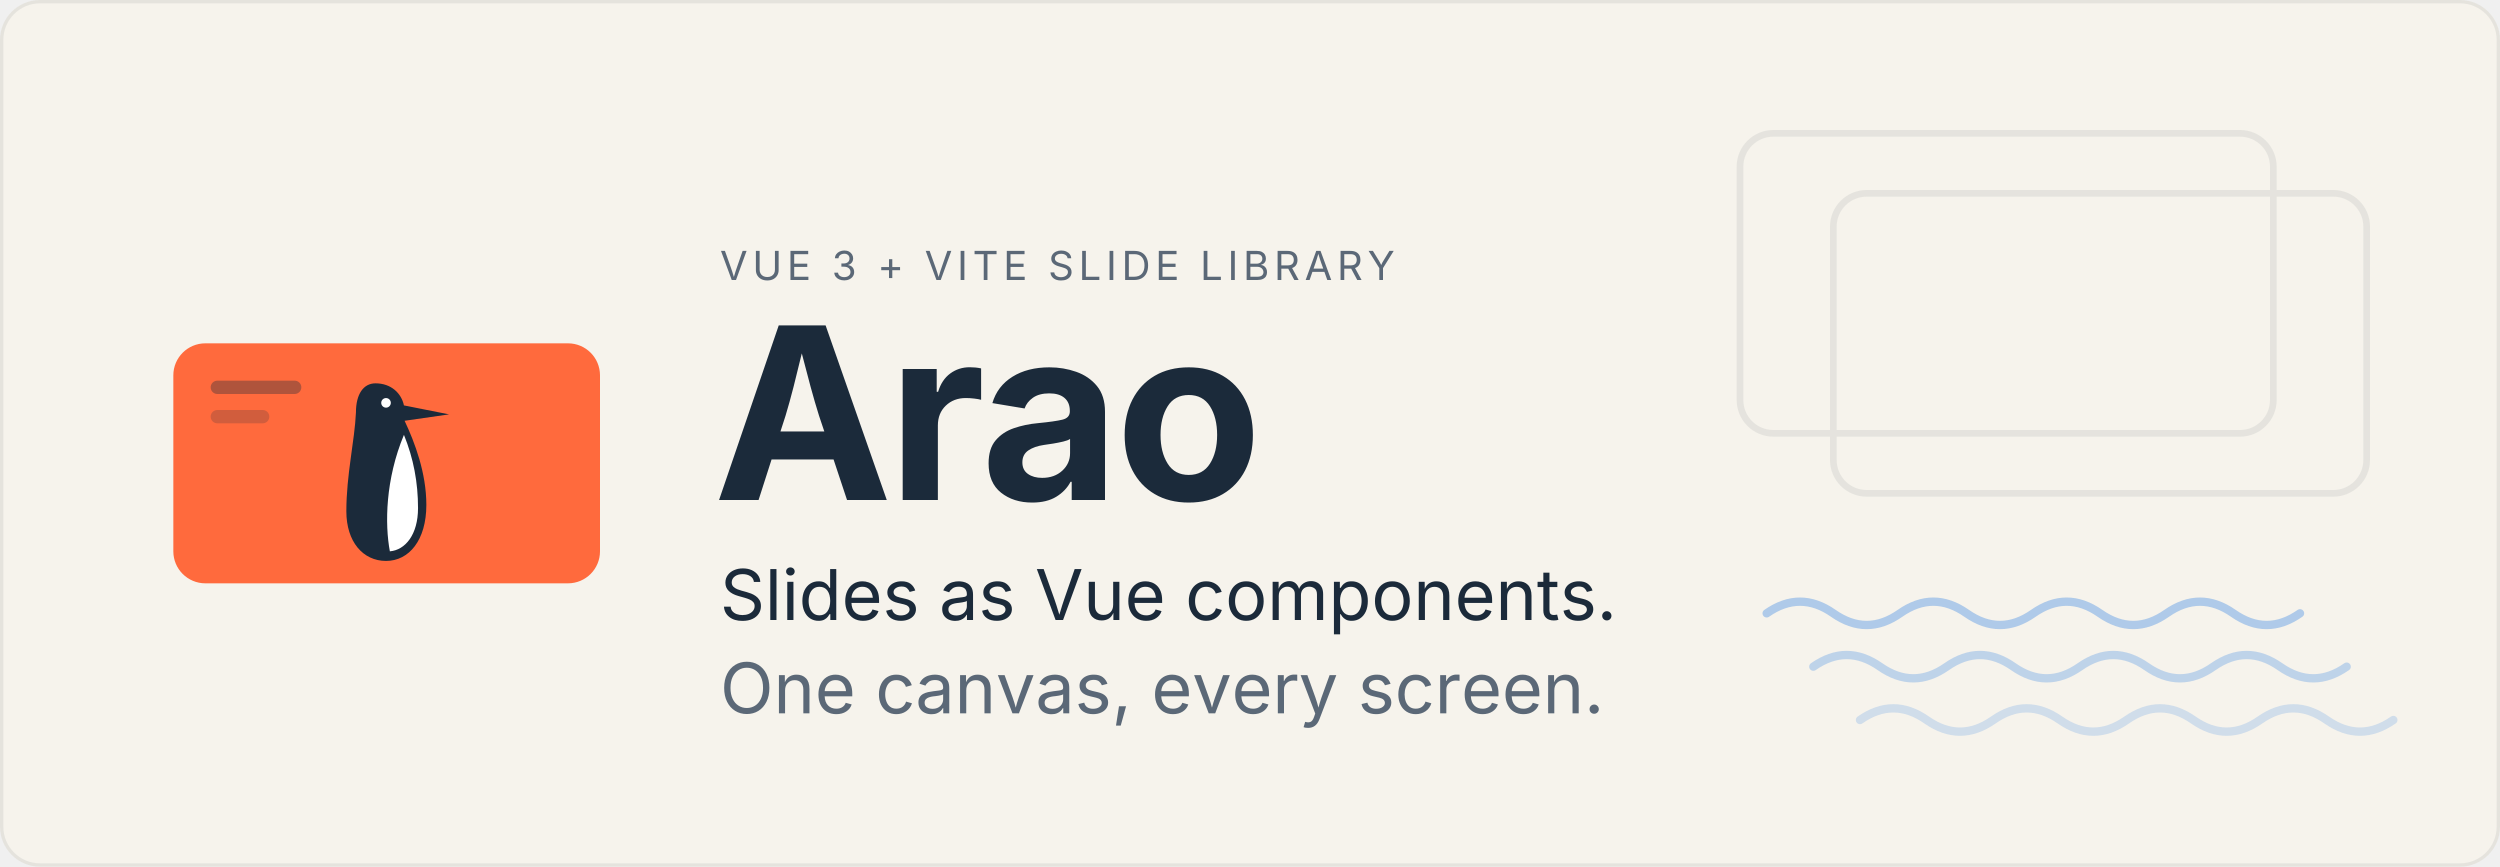
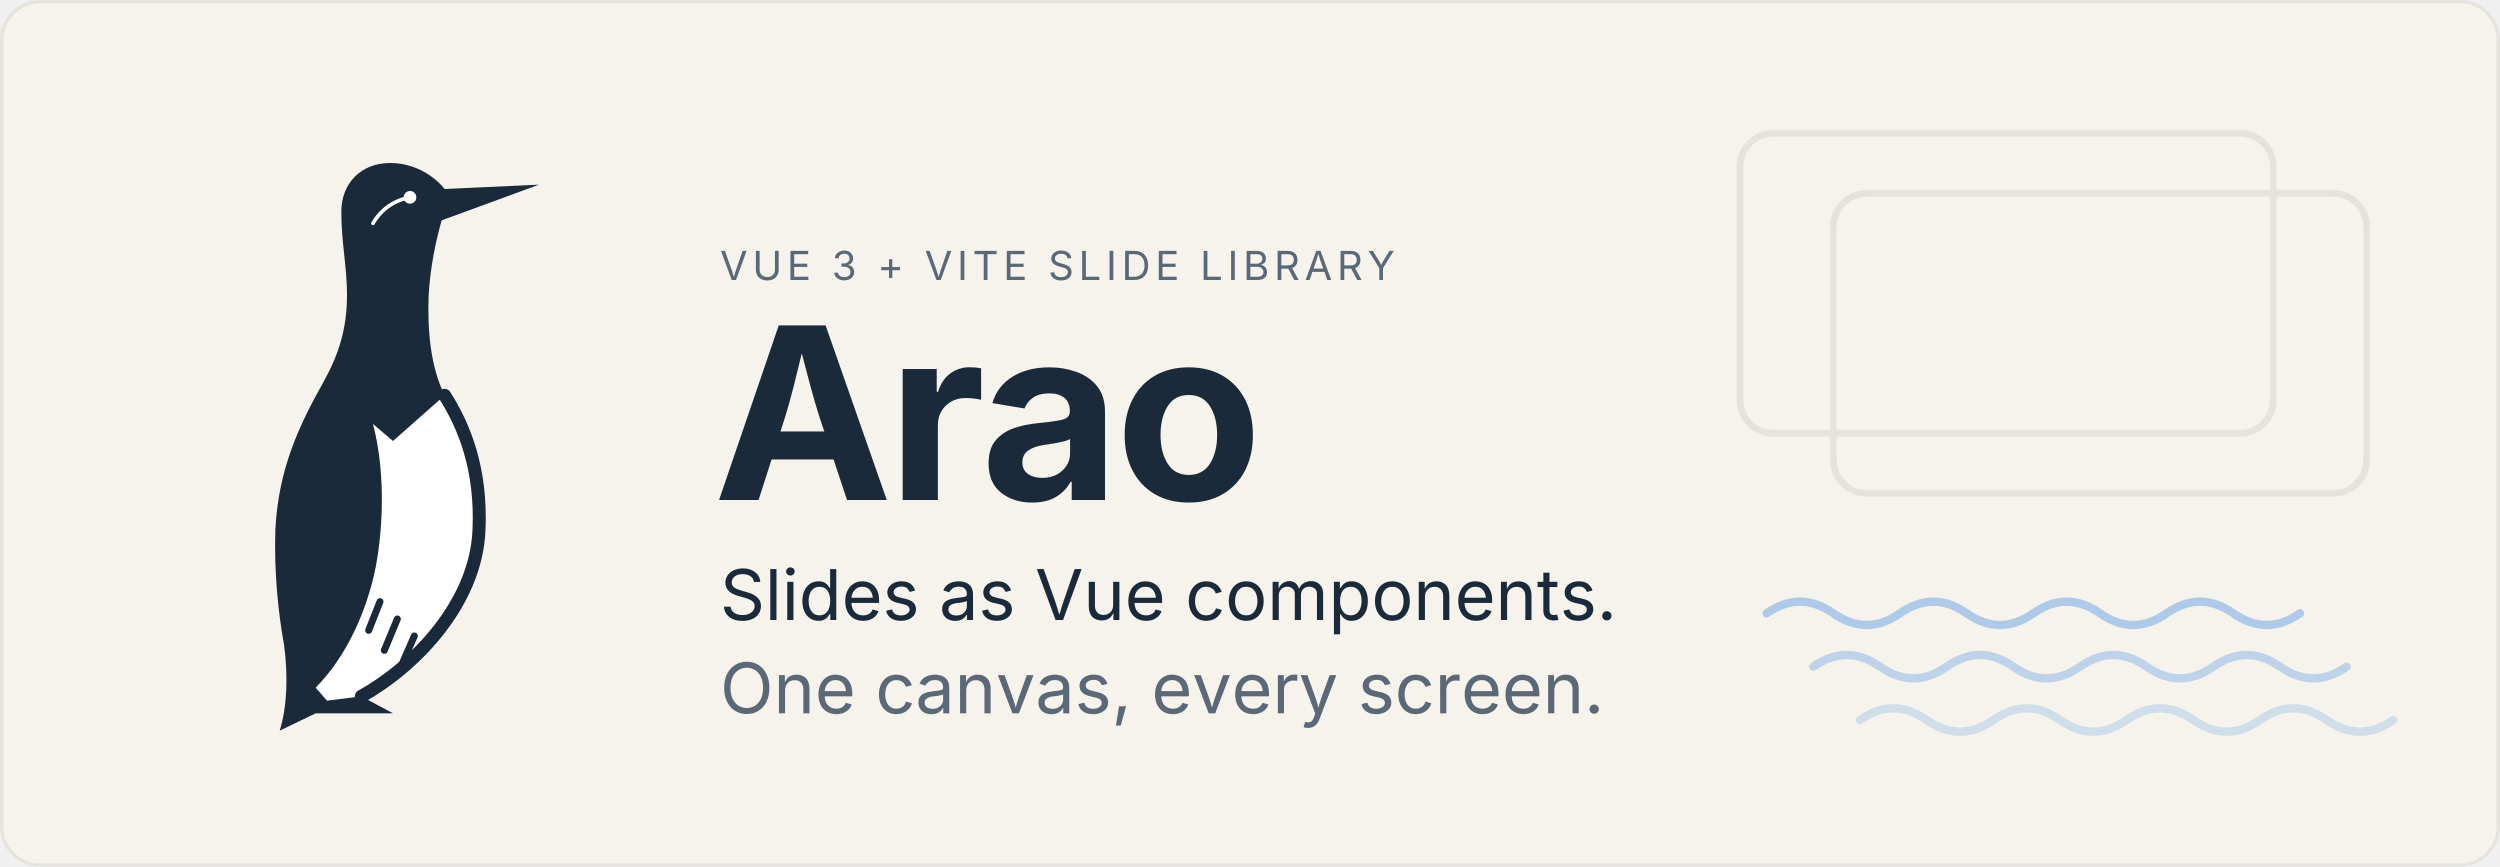
<svg xmlns="http://www.w3.org/2000/svg" viewBox="0 0 750 260" width="750" height="260" role="img" aria-label="Arao: slides as Vue components. One canvas, every screen.">
  <rect width="750" height="260" rx="12" fill="#f6f3ec" />
  <rect x="0.5" y="0.5" width="749" height="259" rx="11.5" fill="none" stroke="#1b2a3a" stroke-opacity="0.08" />
  <g opacity="0.08" fill="none" stroke="#1b2a3a" stroke-width="2">
    <rect x="522" y="40" width="160" height="90" rx="10" />
    <rect x="550" y="58" width="160" height="90" rx="10" />
  </g>
  <path d="M530 184 q10 -7 20 0 t20 0 q10 -7 20 0 t20 0 q10 -7 20 0 t20 0 q10 -7 20 0 t20 0" fill="none" stroke="#2a7de1" stroke-width="2.5" stroke-linecap="round" opacity="0.35" />
  <path d="M544 200 q10 -7 20 0 t20 0 q10 -7 20 0 t20 0 q10 -7 20 0 t20 0 q10 -7 20 0 t20 0" fill="none" stroke="#2a7de1" stroke-width="2.5" stroke-linecap="round" opacity="0.27" />
  <path d="M558 216 q10 -7 20 0 t20 0 q10 -7 20 0 t20 0 q10 -7 20 0 t20 0 q10 -7 20 0 t20 0" fill="none" stroke="#2a7de1" stroke-width="2.5" stroke-linecap="round" opacity="0.19" />
-   <g>
-     <rect x="52" y="103" width="128" height="72" rx="9.6" fill="#ff6a3d" />
-     <rect x="63.2" y="114.2" width="27.2" height="4" rx="2" fill="#1b2a3a" opacity="0.35" />
-     <rect x="63.2" y="123" width="17.6" height="4" rx="2" fill="#1b2a3a" opacity="0.2" />
-     <g transform="translate(96.80 112.60) scale(0.960)">
-       <path fill="#1b2a3a" d="M16.5 2.5C21.4 2.5 24.6 5.6 25.4 9.4L39.5 12.2L25.6 14.2C28.8 21 32.4 30.5 32.4 40.5C32.4 51.5 27 58 19.8 58C12.6 58 7.4 52 7.4 42.5C7.4 31 10 20.5 10.4 11.6C10.4 5.8 12.8 2.5 16.5 2.5Z" />
-       <path fill="#ffffff" d="M25.4 18.6C28.4 26 29.8 33.5 29.8 41.5C29.8 49.8 25.8 54.6 21 55C19.4 46.5 19.6 32.5 25.4 18.6Z" />
-       <circle cx="19.8" cy="8.6" r="1.5" fill="#ffffff" />
-     </g>
-   </g>
+   <path fill="#1b2a3a" d="M161.7 55.4L132.5 66.1C130.8 72.1 129.1 79.9 128.6 88.5C128.2 98.8 129.1 110 133.4 118.6C139.4 128 144.5 140.9 143.7 159C142.8 181.4 123.9 200.3 108.4 208.9L117.9 214L94.7 214L83.9 219.2C86.1 212.3 86.5 202.9 85.2 193.4C83.5 183.9 82.2 171.9 82.6 159C83.5 140.9 89.5 128 97.2 114.3C101.5 106.5 104.1 98.8 104.1 88.5C104.1 79.9 102.4 73 102.4 63.5C102.4 54.9 108.4 48.9 117 48.9C123 48.9 129.1 51.5 133.4 56.7Z" />
+   <path fill="#fff" d="M133.4 118.6C139.4 128 144.5 140.9 143.7 159C142.8 181.4 123.9 200.3 108.4 208.9L98.1 210.2L94.7 206.3C104.1 196.8 110.1 183.1 112.7 170.2C115.3 156.4 115.3 140.1 111.9 127.2L117.9 132.3Z" />
+   <path fill="none" stroke="#1b2a3a" stroke-width="3.9" stroke-linecap="round" d="M133.4 118.6C139.4 128 144.5 140.9 143.7 159C142.8 181.4 123.9 200.3 108.4 208.9" />
+   <path fill="none" stroke="#1b2a3a" stroke-width="2.1" stroke-linecap="round" d="M114 180.5L110.6 189.1M119.2 185.7L115.3 195.1M124.3 190.8L120.9 198.6" />
+   <circle cx="123" cy="59.2" r="1.9" fill="#fff" />
+   <path fill="none" stroke="#fff" stroke-width="1.1" stroke-linecap="round" d="M123 59.2C118.3 60.1 114.4 62.7 111.9 67" />
  <path fill="#5b6877" d="M220.80 84L219.52 84L216.30 75.27L217.48 75.27L219.32 80.45Q219.47 80.85 219.68 81.51Q219.88 82.16 220.16 83.10L220.16 83.10Q220.44 82.14 220.64 81.50Q220.85 80.85 220.99 80.45L220.99 80.45L222.79 75.27L223.97 75.27L220.80 84ZM230.19 84.14L230.19 84.14Q229.16 84.14 228.39 83.74Q227.62 83.33 227.20 82.63Q226.77 81.93 226.77 81.03L226.77 81.03L226.77 75.27L227.89 75.27L227.89 80.94Q227.89 81.57 228.17 82.06Q228.44 82.55 228.96 82.83Q229.48 83.11 230.19 83.11L230.19 83.11Q230.90 83.11 231.42 82.83Q231.93 82.55 232.21 82.06Q232.48 81.57 232.48 80.94L232.48 80.94L232.48 75.27L233.59 75.27L233.59 81.03Q233.59 81.93 233.17 82.63Q232.75 83.33 231.99 83.74Q231.22 84.14 230.19 84.14ZM242.52 84L237.14 84L237.14 75.27L242.46 75.27L242.46 76.25L238.26 76.25L238.26 79.10L242.18 79.10L242.18 80.09L238.26 80.09L238.26 83.02L242.52 83.02L242.52 84ZM253.28 84.12L253.28 84.12Q252.42 84.12 251.76 83.82Q251.10 83.53 250.71 83.01Q250.32 82.49 250.29 81.80L250.29 81.80L251.41 81.80Q251.46 82.42 251.99 82.78Q252.52 83.14 253.26 83.14L253.26 83.14Q254.08 83.14 254.62 82.72Q255.15 82.29 255.15 81.62L255.15 81.62Q255.15 80.91 254.63 80.46Q254.10 80.01 253.13 80.01L253.13 80.01L252.42 80.01L252.42 79.04L253.13 79.04Q253.89 79.04 254.37 78.64Q254.85 78.23 254.85 77.55L254.85 77.55Q254.85 76.90 254.43 76.51Q254.00 76.12 253.29 76.12L253.29 76.12Q252.84 76.12 252.45 76.28Q252.06 76.44 251.82 76.74Q251.57 77.04 251.55 77.47L251.55 77.47L250.48 77.47Q250.50 76.78 250.89 76.26Q251.27 75.74 251.91 75.45Q252.55 75.15 253.31 75.15L253.31 75.15Q254.13 75.15 254.72 75.48Q255.30 75.81 255.62 76.34Q255.94 76.88 255.94 77.50L255.94 77.50Q255.94 78.23 255.55 78.75Q255.16 79.27 254.49 79.46L254.49 79.46L254.49 79.54Q255.33 79.67 255.79 80.24Q256.25 80.80 256.25 81.63L256.25 81.63Q256.25 82.34 255.87 82.90Q255.48 83.47 254.81 83.79Q254.13 84.12 253.28 84.12ZM267.69 83.41L266.70 83.41L266.70 81.05L264.37 81.05L264.37 80.12L266.70 80.12L266.70 77.75L267.69 77.75L267.69 80.12L270.02 80.12L270.02 81.05L267.69 81.05L267.69 83.41ZM282.22 84L280.93 84L277.72 75.27L278.89 75.27L280.74 80.45Q280.89 80.85 281.10 81.51Q281.30 82.16 281.58 83.10L281.58 83.10Q281.85 82.14 282.06 81.50Q282.27 80.85 282.41 80.45L282.41 80.45L284.21 75.27L285.39 75.27L282.22 84ZM288.19 75.27L289.31 75.27L289.31 84L288.19 84L288.19 75.27ZM295.12 76.25L292.37 76.25L292.37 75.27L298.97 75.27L298.97 76.25L296.24 76.25L296.24 84L295.12 84L295.12 76.25ZM307.41 84L302.04 84L302.04 75.27L307.36 75.27L307.36 76.25L303.15 76.25L303.15 79.10L307.07 79.10L307.07 80.09L303.15 80.09L303.15 83.02L307.41 83.02L307.41 84ZM318.30 84.15L318.30 84.15Q316.89 84.15 316.05 83.48Q315.21 82.81 315.13 81.71L315.13 81.71L316.28 81.71Q316.32 82.21 316.61 82.53Q316.90 82.85 317.35 83.00Q317.79 83.16 318.30 83.16L318.30 83.16Q318.90 83.16 319.37 82.96Q319.84 82.77 320.11 82.42Q320.39 82.07 320.39 81.60L320.39 81.60Q320.39 81.18 320.15 80.92Q319.92 80.65 319.52 80.48Q319.13 80.31 318.66 80.19L318.66 80.19L317.61 79.89Q316.55 79.59 315.97 79.03Q315.38 78.47 315.38 77.61L315.38 77.61Q315.38 76.87 315.78 76.32Q316.18 75.76 316.86 75.46Q317.54 75.15 318.38 75.15L318.38 75.15Q319.24 75.15 319.90 75.46Q320.57 75.76 320.95 76.29Q321.33 76.81 321.36 77.47L321.36 77.47L320.27 77.47Q320.19 76.83 319.66 76.49Q319.12 76.14 318.34 76.14L318.34 76.14Q317.50 76.14 316.98 76.54Q316.46 76.94 316.46 77.55L316.46 77.55Q316.46 78.01 316.75 78.29Q317.03 78.57 317.42 78.72Q317.81 78.88 318.13 78.97L318.13 78.97L319.00 79.21Q319.35 79.30 319.78 79.46Q320.20 79.63 320.59 79.90Q320.98 80.17 321.22 80.59Q321.47 81.01 321.47 81.62L321.47 81.62Q321.47 82.34 321.10 82.91Q320.73 83.48 320.02 83.82Q319.31 84.15 318.30 84.15ZM329.80 84L324.65 84L324.65 75.27L325.76 75.27L325.76 83.02L329.80 83.02L329.80 84ZM332.87 75.27L333.99 75.27L333.99 84L332.87 84L332.87 75.27ZM340.26 84L340.26 84L337.54 84L337.54 75.27L340.37 75.27Q341.65 75.27 342.55 75.79Q343.46 76.31 343.94 77.29Q344.43 78.26 344.43 79.62L344.43 79.62Q344.43 80.98 343.94 81.96Q343.45 82.95 342.52 83.47Q341.59 84 340.26 84ZM338.65 76.25L338.65 83.02L340.19 83.02Q341.78 83.02 342.57 82.11Q343.35 81.21 343.35 79.62L343.35 79.62Q343.35 78.04 342.58 77.15Q341.81 76.25 340.30 76.25L340.30 76.25L338.65 76.25ZM353.01 84L347.64 84L347.64 75.27L352.96 75.27L352.96 76.25L348.75 76.25L348.75 79.10L352.67 79.10L352.67 80.09L348.75 80.09L348.75 83.02L353.01 83.02L353.01 84ZM366.26 84L361.10 84L361.10 75.27L362.22 75.27L362.22 83.02L366.26 83.02L366.26 84ZM369.33 75.27L370.44 75.27L370.44 84L369.33 84L369.33 75.27ZM377.19 84L373.99 84L373.99 75.27L377.09 75.27Q378.00 75.27 378.59 75.58Q379.19 75.90 379.48 76.42Q379.77 76.95 379.77 77.58L379.77 77.58Q379.77 78.15 379.57 78.51Q379.37 78.88 379.05 79.10Q378.72 79.31 378.34 79.42L378.34 79.42L378.34 79.50Q378.75 79.52 379.16 79.78Q379.56 80.04 379.84 80.51Q380.11 80.99 380.11 81.67L380.11 81.67Q380.11 82.33 379.81 82.86Q379.51 83.38 378.86 83.69Q378.22 84 377.19 84L377.19 84ZM375.11 80.04L375.11 83.02L377.16 83.02Q378.18 83.02 378.61 82.62Q379.04 82.23 379.04 81.66L379.04 81.66Q379.04 81.22 378.81 80.85Q378.59 80.48 378.18 80.26Q377.78 80.04 377.21 80.04L377.21 80.04L375.11 80.04ZM375.11 76.25L375.11 79.10L377.03 79.10Q377.73 79.10 378.22 78.69Q378.70 78.28 378.70 77.61L378.70 77.61Q378.70 77.04 378.31 76.65Q377.91 76.25 377.06 76.25L377.06 76.25L375.11 76.25ZM384.40 84L383.28 84L383.28 75.27L386.27 75.27Q387.29 75.27 387.95 75.62Q388.61 75.97 388.93 76.58Q389.25 77.19 389.25 77.96L389.25 77.96Q389.25 78.83 388.85 79.48Q388.46 80.12 387.63 80.41L387.63 80.41L389.59 84L388.30 84L386.48 80.61Q386.38 80.61 386.28 80.61L386.28 80.61L384.40 80.61L384.40 84ZM384.40 76.25L384.40 79.62L386.22 79.62Q387.26 79.62 387.70 79.18Q388.14 78.73 388.14 77.96L388.14 77.96Q388.14 77.19 387.70 76.72Q387.26 76.25 386.21 76.25L386.21 76.25L384.40 76.25ZM392.88 84L391.70 84L394.87 75.27L396.16 75.27L399.37 84L398.19 84L397.32 81.56L393.72 81.56L392.88 84ZM394.68 78.82L394.06 80.59L396.98 80.59L396.34 78.82Q396.18 78.38 395.99 77.75Q395.79 77.11 395.50 76.16L395.50 76.16Q395.23 77.13 395.02 77.77Q394.82 78.42 394.68 78.82L394.68 78.82ZM403.28 84L402.17 84L402.17 75.27L405.15 75.27Q406.17 75.27 406.83 75.62Q407.49 75.97 407.81 76.58Q408.13 77.19 408.13 77.96L408.13 77.96Q408.13 78.83 407.73 79.48Q407.34 80.12 406.51 80.41L406.51 80.41L408.47 84L407.18 84L405.36 80.61Q405.27 80.61 405.16 80.61L405.16 80.61L403.28 80.61L403.28 84ZM403.28 76.25L403.28 79.62L405.11 79.62Q406.14 79.62 406.58 79.18Q407.02 78.73 407.02 77.96L407.02 77.96Q407.02 77.19 406.58 76.72Q406.14 76.25 405.10 76.25L405.10 76.25L403.28 76.25ZM414.90 84L413.79 84L413.79 80.43L410.58 75.27L411.87 75.27L413.60 78.09Q413.82 78.45 414.00 78.78Q414.18 79.10 414.36 79.51L414.36 79.51Q414.53 79.09 414.71 78.76Q414.90 78.43 415.11 78.09L415.11 78.09L416.83 75.27L418.11 75.27L414.90 80.43L414.90 84Z" />
  <path fill="#1b2a3a" d="M227.57 150L215.72 150L233.62 97.62L247.68 97.62L266.03 150L254.11 150L250.07 137.84L231.47 137.84L227.57 150ZM235.66 124.72L234.14 129.43L247.29 129.43L245.71 124.72Q244.45 120.71 243.18 116.04Q241.91 111.36 240.54 106.02L240.54 106.02Q239.24 111.43 238.05 116.11Q236.85 120.79 235.66 124.72L235.66 124.72ZM281.36 150L270.81 150L270.81 110.70L281.01 110.70L281.01 117.55L281.43 117.55Q282.52 113.93 285.07 112.05Q287.62 110.17 290.92 110.17L290.92 110.17Q292.72 110.17 294.33 110.52L294.33 110.52L294.33 119.94Q293.63 119.73 292.28 119.57Q290.92 119.41 289.76 119.41L289.76 119.41Q286.11 119.41 283.73 121.70Q281.36 123.98 281.36 127.64L281.36 127.64L281.36 150ZM309.66 150.77L309.66 150.77Q304.04 150.77 300.31 147.80Q296.58 144.83 296.58 139.00L296.58 139.00Q296.58 134.60 298.69 132.11Q300.80 129.61 304.18 128.45Q307.55 127.29 311.42 126.94L311.42 126.94Q316.48 126.45 318.72 125.90Q320.95 125.36 320.95 123.42L320.95 123.42L320.95 123.25Q320.95 120.75 319.35 119.38Q317.75 118.01 314.80 118.01L314.80 118.01Q311.74 118.01 309.87 119.33Q308.01 120.64 307.38 122.54L307.38 122.54L297.71 120.93Q299.22 115.83 303.74 113.02Q308.26 110.20 314.83 110.20L314.83 110.20Q319.05 110.20 322.86 111.54Q326.68 112.88 329.09 115.81Q331.50 118.75 331.50 123.53L331.50 123.53L331.50 150L321.51 150L321.51 144.55L321.16 144.55Q319.72 147.29 316.87 149.03Q314.02 150.77 309.66 150.77ZM312.65 143.36L312.65 143.36Q316.34 143.36 318.68 141.21Q321.02 139.07 321.02 135.94L321.02 135.94L321.02 131.68Q320.39 132.14 318.96 132.47Q317.54 132.81 315.96 133.07Q314.37 133.34 313.21 133.48L313.21 133.48Q310.30 133.90 308.50 135.13Q306.71 136.36 306.71 138.71L306.71 138.71Q306.71 141 308.38 142.18Q310.05 143.36 312.65 143.36ZM356.63 150.77L356.63 150.77Q350.73 150.77 346.40 148.22Q342.08 145.68 339.74 141.12Q337.40 136.57 337.40 130.52L337.40 130.52Q337.40 124.44 339.74 119.87Q342.08 115.30 346.40 112.75Q350.73 110.20 356.63 110.20L356.63 110.20Q362.54 110.20 366.86 112.75Q371.19 115.30 373.53 119.87Q375.86 124.44 375.86 130.52L375.86 130.52Q375.86 136.57 373.53 141.12Q371.19 145.68 366.86 148.22Q362.54 150.77 356.63 150.77ZM356.63 142.48L356.63 142.48Q360.85 142.48 363.00 139.07Q365.14 135.66 365.14 130.49L365.14 130.49Q365.14 125.29 363.00 121.89Q360.85 118.50 356.63 118.50L356.63 118.50Q352.41 118.50 350.29 121.89Q348.16 125.29 348.16 130.49L348.16 130.49Q348.16 135.66 350.29 139.07Q352.41 142.48 356.63 142.48Z" />
  <path fill="#1b2a3a" d="M222.74 186.27L222.74 186.27Q220.26 186.27 218.79 185.09Q217.32 183.92 217.19 182.00L217.19 182.00L219.19 182.00Q219.27 182.86 219.77 183.42Q220.28 183.98 221.06 184.25Q221.84 184.52 222.74 184.52L222.74 184.52Q223.77 184.52 224.60 184.19Q225.42 183.85 225.91 183.23Q226.39 182.62 226.39 181.81L226.39 181.81Q226.39 181.07 225.97 180.61Q225.56 180.15 224.87 179.85Q224.18 179.55 223.36 179.32L223.36 179.32L221.52 178.80Q219.67 178.28 218.65 177.30Q217.62 176.33 217.62 174.81L217.62 174.81Q217.62 173.52 218.32 172.55Q219.01 171.58 220.20 171.05Q221.39 170.52 222.87 170.52L222.87 170.52Q224.38 170.52 225.54 171.05Q226.69 171.58 227.37 172.50Q228.04 173.42 228.08 174.58L228.08 174.58L226.17 174.58Q226.04 173.46 225.11 172.85Q224.17 172.24 222.81 172.24L222.81 172.24Q221.32 172.24 220.42 172.94Q219.52 173.64 219.52 174.72L219.52 174.72Q219.52 175.52 220.01 176.01Q220.51 176.49 221.19 176.77Q221.88 177.04 222.43 177.19L222.43 177.19L223.96 177.61Q224.57 177.78 225.32 178.06Q226.06 178.35 226.74 178.83Q227.41 179.30 227.85 180.04Q228.28 180.77 228.28 181.84L228.28 181.84Q228.28 183.09 227.63 184.09Q226.98 185.10 225.74 185.68Q224.50 186.27 222.74 186.27ZM231.09 170.72L232.94 170.72L232.94 186L231.09 186L231.09 170.72ZM238.03 186L236.18 186L236.18 174.54L238.03 174.54L238.03 186ZM237.11 172.66L237.11 172.66Q236.59 172.66 236.21 172.30Q235.83 171.94 235.83 171.44L235.83 171.44Q235.83 170.93 236.21 170.57Q236.59 170.22 237.11 170.22L237.11 170.22Q237.65 170.22 238.03 170.57Q238.40 170.93 238.40 171.44L238.40 171.44Q238.40 171.94 238.03 172.30Q237.65 172.66 237.11 172.66ZM245.56 186.25L245.56 186.25Q244.14 186.25 243.04 185.52Q241.94 184.79 241.33 183.46Q240.71 182.12 240.71 180.30L240.71 180.30Q240.71 178.48 241.33 177.16Q241.95 175.83 243.05 175.11Q244.15 174.39 245.57 174.39L245.57 174.39Q246.69 174.39 247.35 174.76Q248.00 175.13 248.36 175.60Q248.71 176.06 248.89 176.37L248.89 176.37L249.04 176.37L249.04 170.72L250.88 170.72L250.88 186L249.10 186L249.10 184.23L248.89 184.23Q248.71 184.54 248.35 185.02Q247.98 185.50 247.32 185.87Q246.66 186.25 245.56 186.25ZM245.84 184.60L245.84 184.60Q247.40 184.60 248.23 183.40Q249.06 182.20 249.06 180.28L249.06 180.28Q249.06 178.38 248.24 177.21Q247.43 176.04 245.84 176.04L245.84 176.04Q244.75 176.04 244.03 176.61Q243.31 177.17 242.95 178.13Q242.59 179.09 242.59 180.28L242.59 180.28Q242.59 181.48 242.95 182.46Q243.32 183.44 244.04 184.02Q244.77 184.60 245.84 184.60ZM258.94 186.25L258.94 186.25Q257.28 186.25 256.08 185.51Q254.87 184.77 254.22 183.45Q253.57 182.12 253.57 180.36L253.57 180.36Q253.57 178.60 254.21 177.25Q254.84 175.91 256.01 175.15Q257.17 174.39 258.73 174.39L258.73 174.39Q259.64 174.39 260.53 174.70Q261.41 175.00 262.14 175.67Q262.86 176.34 263.29 177.44Q263.72 178.54 263.72 180.12L263.72 180.12L263.72 180.89L255.44 180.89Q255.51 182.69 256.47 183.65Q257.43 184.61 258.95 184.61L258.95 184.61Q259.97 184.61 260.70 184.16Q261.44 183.71 261.75 182.84L261.75 182.84L263.54 183.33Q263.14 184.64 261.92 185.44Q260.71 186.25 258.94 186.25ZM255.45 179.33L255.45 179.33L261.85 179.33Q261.71 177.87 260.93 176.95Q260.14 176.03 258.73 176.03L258.73 176.03Q257.74 176.03 257.03 176.49Q256.32 176.96 255.91 177.70Q255.50 178.45 255.45 179.33ZM270.26 186.25L270.26 186.25Q268.50 186.25 267.33 185.48Q266.16 184.71 265.85 183.22L265.85 183.22L267.61 182.80Q267.85 183.74 268.54 184.19Q269.22 184.63 270.24 184.63L270.24 184.63Q271.44 184.63 272.16 184.11Q272.87 183.60 272.87 182.89L272.87 182.89Q272.87 181.71 271.19 181.31L271.19 181.31L269.28 180.86Q266.20 180.13 266.20 177.74L266.20 177.74Q266.20 176.75 266.76 176.00Q267.31 175.24 268.27 174.82Q269.23 174.39 270.45 174.39L270.45 174.39Q272.22 174.39 273.20 175.17Q274.18 175.94 274.57 177.15L274.57 177.15L272.90 177.58Q272.66 176.97 272.11 176.46Q271.57 175.96 270.46 175.96L270.46 175.96Q269.43 175.96 268.75 176.43Q268.07 176.90 268.07 177.62L268.07 177.62Q268.07 178.26 268.53 178.64Q268.99 179.03 270.00 179.26L270.00 179.26L271.73 179.67Q273.29 180.04 274.04 180.82Q274.79 181.59 274.79 182.77L274.79 182.77Q274.79 183.77 274.22 184.56Q273.65 185.34 272.63 185.79Q271.61 186.25 270.26 186.25ZM286.57 186.27L286.57 186.27Q285.48 186.27 284.59 185.86Q283.71 185.45 283.18 184.66Q282.66 183.87 282.66 182.74L282.66 182.74Q282.66 181.75 283.05 181.14Q283.44 180.52 284.09 180.17Q284.74 179.82 285.53 179.64Q286.32 179.47 287.12 179.37L287.12 179.37Q288.15 179.23 288.79 179.16Q289.44 179.09 289.75 178.91Q290.06 178.74 290.06 178.32L290.06 178.32L290.06 178.26Q290.06 177.19 289.46 176.60Q288.85 176.01 287.66 176.01L287.66 176.01Q286.42 176.01 285.73 176.55Q285.03 177.09 284.76 177.69L284.76 177.69L282.99 177.11Q283.43 176.06 284.18 175.47Q284.93 174.88 285.83 174.64Q286.73 174.39 287.61 174.39L287.61 174.39Q288.19 174.39 288.92 174.53Q289.65 174.67 290.34 175.08Q291.02 175.49 291.46 176.29Q291.91 177.10 291.91 178.44L291.91 178.44L291.91 186L290.09 186L290.09 184.44L289.97 184.44Q289.78 184.84 289.35 185.27Q288.92 185.69 288.23 185.98Q287.54 186.27 286.57 186.27ZM286.89 184.64L286.89 184.64Q287.91 184.64 288.62 184.24Q289.33 183.84 289.69 183.20Q290.06 182.55 290.06 181.86L290.06 181.86L290.06 180.27Q289.95 180.40 289.57 180.51Q289.19 180.62 288.71 180.70Q288.22 180.78 287.76 180.84Q287.31 180.89 287.04 180.92L287.04 180.92Q286.37 181.01 285.79 181.21Q285.21 181.41 284.87 181.79Q284.52 182.18 284.52 182.83L284.52 182.83Q284.52 183.72 285.19 184.18Q285.86 184.64 286.89 184.64ZM299.05 186.25L299.05 186.25Q297.28 186.25 296.11 185.48Q294.94 184.71 294.64 183.22L294.64 183.22L296.39 182.80Q296.64 183.74 297.32 184.19Q298.00 184.63 299.03 184.63L299.03 184.63Q300.23 184.63 300.94 184.11Q301.65 183.60 301.65 182.89L301.65 182.89Q301.65 181.71 299.97 181.31L299.97 181.31L298.06 180.86Q294.99 180.13 294.99 177.74L294.99 177.74Q294.99 176.75 295.54 176.00Q296.09 175.24 297.05 174.82Q298.01 174.39 299.23 174.39L299.23 174.39Q301.00 174.39 301.98 175.17Q302.96 175.94 303.35 177.15L303.35 177.15L301.68 177.58Q301.45 176.97 300.90 176.46Q300.35 175.96 299.24 175.96L299.24 175.96Q298.22 175.96 297.53 176.43Q296.85 176.90 296.85 177.62L296.85 177.62Q296.85 178.26 297.31 178.64Q297.77 179.03 298.78 179.26L298.78 179.26L300.51 179.67Q302.07 180.04 302.82 180.82Q303.57 181.59 303.57 182.77L303.57 182.77Q303.57 183.77 303.00 184.56Q302.43 185.34 301.41 185.79Q300.39 186.25 299.05 186.25ZM318.92 186L316.67 186L311.05 170.72L313.10 170.72L316.33 179.79Q316.59 180.49 316.95 181.64Q317.32 182.78 317.80 184.42L317.80 184.42Q318.28 182.74 318.65 181.62Q319.01 180.49 319.26 179.79L319.26 179.79L322.40 170.72L324.48 170.72L318.92 186ZM330.52 186.14L330.52 186.14Q328.78 186.14 327.71 185.07Q326.63 183.99 326.63 181.82L326.63 181.82L326.63 174.54L328.48 174.54L328.48 181.66Q328.48 182.99 329.17 183.73Q329.87 184.48 331.07 184.48L331.07 184.48Q332.30 184.48 333.13 183.68Q333.95 182.87 333.95 181.41L333.95 181.41L333.95 174.54L335.81 174.54L335.81 186L334.02 186L334.02 183.86Q333.46 185.11 332.55 185.63Q331.64 186.14 330.52 186.14ZM343.87 186.25L343.87 186.25Q342.21 186.25 341.00 185.51Q339.80 184.77 339.14 183.45Q338.49 182.12 338.49 180.36L338.49 180.36Q338.49 178.60 339.13 177.25Q339.76 175.91 340.93 175.15Q342.09 174.39 343.65 174.39L343.65 174.39Q344.56 174.39 345.45 174.70Q346.34 175.00 347.06 175.67Q347.78 176.34 348.21 177.44Q348.64 178.54 348.64 180.12L348.64 180.12L348.64 180.89L340.36 180.89Q340.43 182.69 341.39 183.65Q342.35 184.61 343.88 184.61L343.88 184.61Q344.89 184.61 345.62 184.16Q346.36 183.71 346.68 182.84L346.68 182.84L348.46 183.33Q348.06 184.64 346.84 185.44Q345.63 186.25 343.87 186.25ZM340.37 179.33L340.37 179.33L346.77 179.33Q346.63 177.87 345.85 176.95Q345.07 176.03 343.65 176.03L343.65 176.03Q342.67 176.03 341.95 176.49Q341.24 176.96 340.83 177.70Q340.42 178.45 340.37 179.33ZM361.86 186.25L361.86 186.25Q360.30 186.25 359.13 185.51Q357.96 184.77 357.30 183.44Q356.64 182.10 356.64 180.34L356.64 180.34Q356.64 178.55 357.30 177.21Q357.96 175.87 359.13 175.13Q360.30 174.39 361.86 174.39L361.86 174.39Q363.52 174.39 364.78 175.23Q366.04 176.06 366.51 177.56L366.51 177.56L364.73 178.06Q364.48 177.18 363.73 176.61Q362.99 176.04 361.86 176.04L361.86 176.04Q360.71 176.04 359.98 176.64Q359.24 177.24 358.88 178.22Q358.52 179.19 358.52 180.34L358.52 180.34Q358.52 181.47 358.88 182.44Q359.24 183.41 359.98 184.00Q360.71 184.60 361.86 184.60L361.86 184.60Q363.02 184.60 363.77 184.01Q364.53 183.42 364.78 182.48L364.78 182.48L366.55 182.99Q366.09 184.51 364.81 185.38Q363.54 186.25 361.86 186.25ZM373.86 186.25L373.86 186.25Q372.30 186.25 371.13 185.51Q369.95 184.77 369.30 183.44Q368.64 182.10 368.64 180.34L368.64 180.34Q368.64 178.55 369.30 177.21Q369.95 175.87 371.13 175.13Q372.30 174.39 373.86 174.39L373.86 174.39Q375.43 174.39 376.61 175.13Q377.79 175.87 378.44 177.21Q379.10 178.55 379.10 180.34L379.10 180.34Q379.10 182.10 378.44 183.44Q377.79 184.77 376.61 185.51Q375.43 186.25 373.86 186.25ZM373.86 184.60L373.86 184.60Q375.02 184.60 375.77 184.00Q376.51 183.41 376.87 182.44Q377.23 181.47 377.23 180.34L377.23 180.34Q377.23 179.20 376.87 178.22Q376.51 177.24 375.77 176.64Q375.02 176.04 373.86 176.04L373.86 176.04Q372.71 176.04 371.97 176.64Q371.23 177.24 370.88 178.22Q370.52 179.19 370.52 180.34L370.52 180.34Q370.52 181.47 370.88 182.44Q371.23 183.41 371.97 184.00Q372.71 184.60 373.86 184.60ZM383.63 186L381.79 186L381.79 174.54L383.58 174.54L383.59 176.64Q384.01 175.48 384.90 174.91Q385.78 174.33 386.80 174.33L386.80 174.33Q387.93 174.33 388.67 174.97Q389.41 175.61 389.72 176.67L389.72 176.67Q390.13 175.58 391.11 174.96Q392.09 174.33 393.33 174.33L393.33 174.33Q394.33 174.33 395.15 174.76Q395.97 175.19 396.45 176.06Q396.94 176.94 396.94 178.27L396.94 178.27L396.94 186L395.09 186L395.09 178.32Q395.09 177.08 394.40 176.55Q393.70 176.01 392.78 176.01L392.78 176.01Q391.62 176.01 390.95 176.72Q390.29 177.43 390.29 178.51L390.29 178.51L390.29 186L388.44 186L388.44 178.14Q388.44 177.18 387.80 176.60Q387.17 176.01 386.19 176.01L386.19 176.01Q385.19 176.01 384.41 176.71Q383.63 177.41 383.63 178.78L383.63 178.78L383.63 186ZM402.03 190.29L400.18 190.29L400.18 174.54L401.96 174.54L401.96 176.37L402.17 176.37Q402.36 176.06 402.71 175.60Q403.06 175.13 403.72 174.76Q404.37 174.39 405.49 174.39L405.49 174.39Q406.93 174.39 408.02 175.11Q409.11 175.83 409.73 177.16Q410.35 178.48 410.35 180.30L410.35 180.30Q410.35 182.12 409.74 183.46Q409.12 184.79 408.03 185.52Q406.94 186.25 405.50 186.25L405.50 186.25Q404.42 186.25 403.75 185.87Q403.08 185.50 402.72 185.02Q402.36 184.54 402.17 184.23L402.17 184.23L402.03 184.23L402.03 190.29ZM405.23 184.60L405.23 184.60Q406.30 184.60 407.03 184.02Q407.75 183.44 408.11 182.46Q408.48 181.48 408.48 180.28L408.48 180.28Q408.48 179.09 408.12 178.13Q407.76 177.17 407.04 176.61Q406.31 176.04 405.23 176.04L405.23 176.04Q403.65 176.04 402.83 177.21Q402.01 178.38 402.01 180.28L402.01 180.28Q402.01 182.20 402.84 183.40Q403.67 184.60 405.23 184.60ZM417.70 186.25L417.70 186.25Q416.15 186.25 414.97 185.51Q413.80 184.77 413.14 183.44Q412.49 182.10 412.49 180.34L412.49 180.34Q412.49 178.55 413.14 177.21Q413.80 175.87 414.97 175.13Q416.15 174.39 417.70 174.39L417.70 174.39Q419.27 174.39 420.45 175.13Q421.63 175.87 422.29 177.21Q422.94 178.55 422.94 180.34L422.94 180.34Q422.94 182.10 422.29 183.44Q421.63 184.77 420.45 185.51Q419.27 186.25 417.70 186.25ZM417.70 184.60L417.70 184.60Q418.86 184.60 419.61 184.00Q420.36 183.41 420.72 182.44Q421.08 181.47 421.08 180.34L421.08 180.34Q421.08 179.20 420.72 178.22Q420.36 177.24 419.61 176.64Q418.86 176.04 417.70 176.04L417.70 176.04Q416.56 176.04 415.82 176.64Q415.08 177.24 414.72 178.22Q414.36 179.19 414.36 180.34L414.36 180.34Q414.36 181.47 414.72 182.44Q415.08 183.41 415.82 184.00Q416.56 184.60 417.70 184.60ZM427.48 179.13L427.48 179.13L427.48 186L425.63 186L425.63 174.54L427.40 174.54L427.42 176.66Q427.97 175.44 428.87 174.92Q429.76 174.39 430.92 174.39L430.92 174.39Q432.67 174.39 433.73 175.47Q434.80 176.55 434.80 178.72L434.80 178.72L434.80 186L432.95 186L432.95 178.87Q432.95 177.55 432.26 176.80Q431.57 176.05 430.37 176.05L430.37 176.05Q429.13 176.05 428.30 176.86Q427.48 177.66 427.48 179.13ZM442.86 186.25L442.86 186.25Q441.20 186.25 439.99 185.51Q438.79 184.77 438.14 183.45Q437.48 182.12 437.48 180.36L437.48 180.36Q437.48 178.60 438.12 177.25Q438.76 175.91 439.92 175.15Q441.08 174.39 442.64 174.39L442.64 174.39Q443.55 174.39 444.44 174.70Q445.33 175.00 446.05 175.67Q446.77 176.34 447.21 177.44Q447.64 178.54 447.64 180.12L447.64 180.12L447.64 180.89L439.35 180.89Q439.42 182.69 440.38 183.65Q441.34 184.61 442.87 184.61L442.87 184.61Q443.88 184.61 444.62 184.16Q445.35 183.71 445.67 182.84L445.67 182.84L447.45 183.33Q447.05 184.64 445.84 185.44Q444.62 186.25 442.86 186.25ZM439.36 179.33L439.36 179.33L445.76 179.33Q445.63 177.87 444.84 176.95Q444.06 176.03 442.64 176.03L442.64 176.03Q441.66 176.03 440.95 176.49Q440.23 176.96 439.82 177.70Q439.41 178.45 439.36 179.33ZM452.13 179.13L452.13 179.13L452.13 186L450.28 186L450.28 174.54L452.06 174.54L452.07 176.66Q452.62 175.44 453.52 174.92Q454.41 174.39 455.57 174.39L455.57 174.39Q457.32 174.39 458.38 175.47Q459.45 176.55 459.45 178.72L459.45 178.72L459.45 186L457.60 186L457.60 178.87Q457.60 177.55 456.91 176.80Q456.22 176.05 455.02 176.05L455.02 176.05Q453.78 176.05 452.95 176.86Q452.13 177.66 452.13 179.13ZM464.84 174.54L467.20 174.54L467.20 176.12L464.84 176.12L464.84 183.03Q464.84 183.80 465.15 184.15Q465.47 184.50 466.20 184.50L466.20 184.50Q466.37 184.50 466.64 184.46Q466.91 184.42 467.14 184.38L467.14 184.38L467.52 185.94Q467.23 186.04 466.87 186.09Q466.50 186.14 466.14 186.14L466.14 186.14Q464.66 186.14 463.83 185.36Q463.00 184.57 463.00 183.17L463.00 183.17L463.00 176.12L461.27 176.12L461.27 174.54L463.00 174.54L463.00 171.81L464.84 171.81L464.84 174.54ZM473.46 186.25L473.46 186.25Q471.69 186.25 470.52 185.48Q469.35 184.71 469.05 183.22L469.05 183.22L470.80 182.80Q471.05 183.74 471.73 184.19Q472.41 184.63 473.43 184.63L473.43 184.63Q474.63 184.63 475.35 184.11Q476.06 183.60 476.06 182.89L476.06 182.89Q476.06 181.71 474.38 181.31L474.38 181.31L472.47 180.86Q469.39 180.13 469.39 177.74L469.39 177.74Q469.39 176.75 469.95 176.00Q470.50 175.24 471.46 174.82Q472.42 174.39 473.64 174.39L473.64 174.39Q475.41 174.39 476.39 175.17Q477.37 175.94 477.76 177.15L477.76 177.15L476.09 177.58Q475.85 176.97 475.31 176.46Q474.76 175.96 473.65 175.96L473.65 175.96Q472.62 175.96 471.94 176.43Q471.26 176.90 471.26 177.62L471.26 177.62Q471.26 178.26 471.72 178.64Q472.18 179.03 473.19 179.26L473.19 179.26L474.92 179.67Q476.48 180.04 477.23 180.82Q477.98 181.59 477.98 182.77L477.98 182.77Q477.98 183.77 477.41 184.56Q476.84 185.34 475.82 185.79Q474.80 186.25 473.46 186.25ZM482.05 186.13L482.05 186.13Q481.47 186.13 481.07 185.73Q480.66 185.32 480.66 184.75L480.66 184.75Q480.66 184.17 481.07 183.77Q481.47 183.36 482.05 183.36L482.05 183.36Q482.62 183.36 483.03 183.77Q483.43 184.17 483.43 184.75L483.43 184.75Q483.43 185.32 483.03 185.73Q482.62 186.13 482.05 186.13Z" />
  <path fill="#5b6877" d="M224.04 214.21L224.04 214.21Q222.08 214.21 220.55 213.26Q219.01 212.31 218.13 210.55Q217.25 208.79 217.25 206.37L217.25 206.37Q217.25 203.94 218.13 202.18Q219.01 200.42 220.55 199.47Q222.08 198.52 224.04 198.52L224.04 198.52Q226.00 198.52 227.53 199.47Q229.05 200.42 229.93 202.18Q230.81 203.94 230.81 206.37L230.81 206.37Q230.81 208.79 229.93 210.55Q229.05 212.31 227.53 213.26Q226.00 214.21 224.04 214.21ZM224.04 212.40L224.04 212.40Q225.40 212.40 226.51 211.71Q227.61 211.02 228.26 209.67Q228.91 208.32 228.91 206.37L228.91 206.37Q228.91 204.40 228.26 203.05Q227.61 201.71 226.51 201.01Q225.40 200.32 224.04 200.32L224.04 200.32Q222.67 200.32 221.56 201.02Q220.45 201.72 219.80 203.06Q219.15 204.41 219.15 206.37L219.15 206.37Q219.15 208.32 219.80 209.66Q220.45 211.01 221.56 211.70Q222.67 212.40 224.04 212.40ZM235.52 207.13L235.52 207.13L235.52 214L233.68 214L233.68 202.54L235.45 202.54L235.46 204.66Q236.02 203.44 236.91 202.92Q237.81 202.39 238.97 202.39L238.97 202.39Q240.71 202.39 241.78 203.47Q242.84 204.55 242.84 206.72L242.84 206.72L242.84 214L241.00 214L241.00 206.87Q241.00 205.55 240.31 204.80Q239.61 204.05 238.42 204.05L238.42 204.05Q237.17 204.05 236.35 204.86Q235.52 205.66 235.52 207.13ZM250.90 214.25L250.90 214.25Q249.24 214.25 248.04 213.51Q246.83 212.77 246.18 211.45Q245.53 210.12 245.53 208.36L245.53 208.36Q245.53 206.60 246.17 205.25Q246.80 203.91 247.97 203.15Q249.13 202.39 250.69 202.39L250.69 202.39Q251.60 202.39 252.49 202.70Q253.38 203.00 254.10 203.67Q254.82 204.34 255.25 205.44Q255.68 206.54 255.68 208.12L255.68 208.12L255.68 208.89L247.40 208.89Q247.47 210.69 248.43 211.65Q249.39 212.61 250.91 212.61L250.91 212.61Q251.93 212.61 252.66 212.16Q253.40 211.71 253.71 210.84L253.71 210.84L255.50 211.33Q255.10 212.64 253.88 213.44Q252.67 214.25 250.90 214.25ZM247.41 207.33L247.41 207.33L253.81 207.33Q253.67 205.87 252.89 204.95Q252.10 204.03 250.69 204.03L250.69 204.03Q249.70 204.03 248.99 204.49Q248.28 204.96 247.87 205.70Q247.46 206.45 247.41 207.33ZM268.90 214.25L268.90 214.25Q267.34 214.25 266.17 213.51Q264.99 212.77 264.34 211.44Q263.68 210.10 263.68 208.34L263.68 208.34Q263.68 206.55 264.34 205.21Q264.99 203.87 266.17 203.13Q267.34 202.39 268.90 202.39L268.90 202.39Q270.56 202.39 271.82 203.23Q273.07 204.06 273.54 205.56L273.54 205.56L271.77 206.06Q271.51 205.18 270.77 204.61Q270.03 204.04 268.90 204.04L268.90 204.04Q267.75 204.04 267.01 204.64Q266.27 205.24 265.92 206.22Q265.56 207.19 265.56 208.34L265.56 208.34Q265.56 209.47 265.92 210.44Q266.27 211.41 267.01 212.00Q267.75 212.60 268.90 212.60L268.90 212.60Q270.06 212.60 270.81 212.01Q271.57 211.42 271.82 210.48L271.82 210.48L273.59 210.99Q273.12 212.51 271.85 213.38Q270.58 214.25 268.90 214.25ZM279.44 214.27L279.44 214.27Q278.35 214.27 277.47 213.86Q276.58 213.45 276.06 212.66Q275.53 211.87 275.53 210.74L275.53 210.74Q275.53 209.75 275.92 209.14Q276.31 208.52 276.96 208.17Q277.62 207.82 278.41 207.64Q279.19 207.47 279.99 207.37L279.99 207.37Q281.02 207.23 281.67 207.16Q282.31 207.09 282.62 206.91Q282.94 206.74 282.94 206.32L282.94 206.32L282.94 206.26Q282.94 205.19 282.33 204.60Q281.73 204.01 280.54 204.01L280.54 204.01Q279.30 204.01 278.60 204.55Q277.90 205.09 277.64 205.69L277.64 205.69L275.86 205.11Q276.30 204.06 277.05 203.47Q277.80 202.88 278.70 202.64Q279.60 202.39 280.49 202.39L280.49 202.39Q281.06 202.39 281.79 202.53Q282.53 202.67 283.21 203.08Q283.89 203.49 284.34 204.29Q284.78 205.10 284.78 206.44L284.78 206.44L284.78 214L282.97 214L282.97 212.44L282.85 212.44Q282.65 212.84 282.22 213.27Q281.79 213.69 281.10 213.98Q280.42 214.27 279.44 214.27ZM279.76 212.64L279.76 212.64Q280.78 212.64 281.49 212.24Q282.20 211.84 282.57 211.20Q282.94 210.55 282.94 209.86L282.94 209.86L282.94 208.27Q282.82 208.40 282.45 208.51Q282.07 208.62 281.58 208.70Q281.09 208.78 280.64 208.84Q280.18 208.89 279.91 208.92L279.91 208.92Q279.25 209.01 278.67 209.21Q278.09 209.41 277.74 209.79Q277.39 210.18 277.39 210.83L277.39 210.83Q277.39 211.72 278.06 212.18Q278.73 212.64 279.76 212.64ZM289.87 207.13L289.87 207.13L289.87 214L288.02 214L288.02 202.54L289.80 202.54L289.81 204.66Q290.36 203.44 291.26 202.92Q292.16 202.39 293.31 202.39L293.31 202.39Q295.06 202.39 296.12 203.47Q297.19 204.55 297.19 206.72L297.19 206.72L297.19 214L295.34 214L295.34 206.87Q295.34 205.55 294.65 204.80Q293.96 204.05 292.76 204.05L292.76 204.05Q291.52 204.05 290.69 204.86Q289.87 205.66 289.87 207.13ZM305.68 214L303.74 214L299.36 202.54L301.38 202.54L303.82 209.33Q304.09 210.08 304.31 210.83Q304.52 211.57 304.72 212.29L304.72 212.29Q304.91 211.57 305.12 210.83Q305.33 210.08 305.60 209.33L305.60 209.33L308.04 202.54L310.06 202.54L305.68 214ZM315.44 214.27L315.44 214.27Q314.36 214.27 313.47 213.86Q312.58 213.45 312.06 212.66Q311.54 211.87 311.54 210.74L311.54 210.74Q311.54 209.75 311.93 209.14Q312.31 208.52 312.97 208.17Q313.62 207.82 314.41 207.64Q315.20 207.47 316.00 207.37L316.00 207.37Q317.02 207.23 317.67 207.16Q318.31 207.09 318.63 206.91Q318.94 206.74 318.94 206.32L318.94 206.32L318.94 206.26Q318.94 205.19 318.33 204.60Q317.73 204.01 316.54 204.01L316.54 204.01Q315.30 204.01 314.60 204.55Q313.90 205.09 313.64 205.69L313.64 205.69L311.86 205.11Q312.30 204.06 313.05 203.47Q313.80 202.88 314.70 202.64Q315.61 202.39 316.49 202.39L316.49 202.39Q317.06 202.39 317.80 202.53Q318.53 202.67 319.21 203.08Q319.89 203.49 320.34 204.29Q320.78 205.10 320.78 206.44L320.78 206.44L320.78 214L318.97 214L318.97 212.44L318.85 212.44Q318.65 212.84 318.22 213.27Q317.79 213.69 317.10 213.98Q316.42 214.27 315.44 214.27ZM315.76 212.64L315.76 212.64Q316.79 212.64 317.49 212.24Q318.20 211.84 318.57 211.20Q318.94 210.55 318.94 209.86L318.94 209.86L318.94 208.27Q318.83 208.40 318.45 208.51Q318.07 208.62 317.58 208.70Q317.09 208.78 316.64 208.84Q316.18 208.89 315.91 208.92L315.91 208.92Q315.25 209.01 314.67 209.21Q314.09 209.41 313.74 209.79Q313.39 210.18 313.39 210.83L313.39 210.83Q313.39 211.72 314.06 212.18Q314.73 212.64 315.76 212.64ZM327.92 214.25L327.92 214.25Q326.16 214.25 324.99 213.48Q323.82 212.71 323.51 211.22L323.51 211.22L325.27 210.80Q325.51 211.74 326.19 212.19Q326.88 212.63 327.90 212.63L327.90 212.63Q329.10 212.63 329.81 212.11Q330.53 211.60 330.53 210.89L330.53 210.89Q330.53 209.71 328.84 209.31L328.84 209.31L326.94 208.86Q323.86 208.13 323.86 205.74L323.86 205.74Q323.86 204.75 324.41 204.00Q324.97 203.24 325.93 202.82Q326.89 202.39 328.11 202.39L328.11 202.39Q329.88 202.39 330.86 203.17Q331.84 203.94 332.23 205.15L332.23 205.15L330.56 205.58Q330.32 204.97 329.77 204.46Q329.22 203.96 328.12 203.96L328.12 203.96Q327.09 203.96 326.41 204.43Q325.73 204.90 325.73 205.62L325.73 205.62Q325.73 206.26 326.19 206.64Q326.65 207.03 327.65 207.26L327.65 207.26L329.39 207.67Q330.95 208.04 331.69 208.82Q332.44 209.59 332.44 210.77L332.44 210.77Q332.44 211.77 331.87 212.56Q331.31 213.34 330.28 213.79Q329.26 214.25 327.92 214.25ZM336.22 217.68L334.80 217.68L335.70 211.87L337.82 211.87L336.22 217.68ZM351.88 214.25L351.88 214.25Q350.22 214.25 349.02 213.51Q347.81 212.77 347.16 211.45Q346.51 210.12 346.51 208.36L346.51 208.36Q346.51 206.60 347.15 205.25Q347.78 203.91 348.95 203.15Q350.11 202.39 351.67 202.39L351.67 202.39Q352.58 202.39 353.47 202.70Q354.36 203.00 355.08 203.67Q355.80 204.34 356.23 205.44Q356.66 206.54 356.66 208.12L356.66 208.12L356.66 208.89L348.38 208.89Q348.45 210.69 349.41 211.65Q350.37 212.61 351.90 212.61L351.90 212.61Q352.91 212.61 353.64 212.16Q354.38 211.71 354.69 210.84L354.69 210.84L356.48 211.33Q356.08 212.64 354.86 213.44Q353.65 214.25 351.88 214.25ZM348.39 207.33L348.39 207.33L354.79 207.33Q354.65 205.87 353.87 204.95Q353.08 204.03 351.67 204.03L351.67 204.03Q350.69 204.03 349.97 204.49Q349.26 204.96 348.85 205.70Q348.44 206.45 348.39 207.33ZM364.56 214L362.62 214L358.24 202.54L360.26 202.54L362.70 209.33Q362.97 210.08 363.18 210.83Q363.40 211.57 363.59 212.29L363.59 212.29Q363.79 211.57 364.00 210.83Q364.21 210.08 364.48 209.33L364.48 209.33L366.92 202.54L368.94 202.54L364.56 214ZM375.93 214.25L375.93 214.25Q374.27 214.25 373.06 213.51Q371.86 212.77 371.21 211.45Q370.56 210.12 370.56 208.36L370.56 208.36Q370.56 206.60 371.19 205.25Q371.83 203.91 372.99 203.15Q374.16 202.39 375.71 202.39L375.71 202.39Q376.63 202.39 377.51 202.70Q378.40 203.00 379.12 203.67Q379.85 204.34 380.28 205.44Q380.71 206.54 380.71 208.12L380.71 208.12L380.71 208.89L372.42 208.89Q372.50 210.69 373.45 211.65Q374.41 212.61 375.94 212.61L375.94 212.61Q376.96 212.61 377.69 212.16Q378.42 211.71 378.74 210.84L378.74 210.84L380.52 211.33Q380.12 212.64 378.91 213.44Q377.69 214.25 375.93 214.25ZM372.43 207.33L372.43 207.33L378.83 207.33Q378.70 205.87 377.91 204.95Q377.13 204.03 375.71 204.03L375.71 204.03Q374.73 204.03 374.02 204.49Q373.31 204.96 372.90 205.70Q372.48 206.45 372.43 207.33ZM385.20 214L383.35 214L383.35 202.54L385.14 202.54L385.14 204.30L385.26 204.30Q385.58 203.43 386.39 202.90Q387.21 202.37 388.23 202.37L388.23 202.37Q388.44 202.37 388.72 202.38Q389.00 202.39 389.17 202.40L389.17 202.40L389.17 204.26Q389.09 204.24 388.76 204.20Q388.43 204.16 388.06 204.16L388.06 204.16Q386.82 204.16 386.01 204.91Q385.20 205.66 385.20 206.82L385.20 206.82L385.20 214ZM391.08 218.15L391.08 218.15L391.55 216.55L391.74 216.60Q392.59 216.83 393.21 216.54Q393.82 216.25 394.24 215.02L394.24 215.02L394.57 214.06L390.19 202.54L392.21 202.54L394.65 209.33Q394.92 210.08 395.13 210.82Q395.34 211.56 395.54 212.28L395.54 212.28Q395.73 211.56 395.94 210.82Q396.15 210.08 396.42 209.33L396.42 209.33L398.88 202.54L400.89 202.54L395.85 215.71Q395.33 217.08 394.49 217.72Q393.65 218.37 392.43 218.37L392.43 218.37Q391.94 218.37 391.58 218.30Q391.22 218.22 391.08 218.15ZM412.86 214.25L412.86 214.25Q411.10 214.25 409.93 213.48Q408.76 212.71 408.46 211.22L408.46 211.22L410.21 210.80Q410.46 211.74 411.14 212.19Q411.82 212.63 412.84 212.63L412.84 212.63Q414.04 212.63 414.76 212.11Q415.47 211.60 415.47 210.89L415.47 210.89Q415.47 209.71 413.79 209.31L413.79 209.31L411.88 208.86Q408.80 208.13 408.80 205.74L408.80 205.74Q408.80 204.75 409.36 204.00Q409.91 203.24 410.87 202.82Q411.83 202.39 413.05 202.39L413.05 202.39Q414.82 202.39 415.80 203.17Q416.78 203.94 417.17 205.15L417.17 205.15L415.50 205.58Q415.26 204.97 414.72 204.46Q414.17 203.96 413.06 203.96L413.06 203.96Q412.03 203.96 411.35 204.43Q410.67 204.90 410.67 205.62L410.67 205.62Q410.67 206.26 411.13 206.64Q411.59 207.03 412.60 207.26L412.60 207.26L414.33 207.67Q415.89 208.04 416.64 208.82Q417.39 209.59 417.39 210.77L417.39 210.77Q417.39 211.77 416.82 212.56Q416.25 213.34 415.23 213.79Q414.21 214.25 412.86 214.25ZM424.72 214.25L424.72 214.25Q423.16 214.25 421.99 213.51Q420.81 212.77 420.16 211.44Q419.50 210.10 419.50 208.34L419.50 208.34Q419.50 206.55 420.16 205.21Q420.81 203.87 421.99 203.13Q423.16 202.39 424.72 202.39L424.72 202.39Q426.38 202.39 427.64 203.23Q428.89 204.06 429.36 205.56L429.36 205.56L427.59 206.06Q427.33 205.18 426.59 204.61Q425.85 204.04 424.72 204.04L424.72 204.04Q423.57 204.04 422.83 204.64Q422.09 205.24 421.73 206.22Q421.38 207.19 421.38 208.34L421.38 208.34Q421.38 209.47 421.73 210.44Q422.09 211.41 422.83 212.00Q423.57 212.60 424.72 212.60L424.72 212.60Q425.88 212.60 426.63 212.01Q427.38 211.42 427.64 210.48L427.64 210.48L429.40 210.99Q428.94 212.51 427.67 213.38Q426.40 214.25 424.72 214.25ZM433.90 214L432.05 214L432.05 202.54L433.83 202.54L433.83 204.30L433.96 204.30Q434.27 203.43 435.09 202.90Q435.91 202.37 436.93 202.37L436.93 202.37Q437.14 202.37 437.42 202.38Q437.70 202.39 437.86 202.40L437.86 202.40L437.86 204.26Q437.78 204.24 437.45 204.20Q437.13 204.16 436.76 204.16L436.76 204.16Q435.52 204.16 434.71 204.91Q433.90 205.66 433.90 206.82L433.90 206.82L433.90 214ZM444.77 214.25L444.77 214.25Q443.11 214.25 441.91 213.51Q440.70 212.77 440.05 211.45Q439.40 210.12 439.40 208.36L439.40 208.36Q439.40 206.60 440.04 205.25Q440.67 203.91 441.84 203.15Q443.00 202.39 444.56 202.39L444.56 202.39Q445.47 202.39 446.36 202.70Q447.25 203.00 447.97 203.67Q448.69 204.34 449.12 205.44Q449.55 206.54 449.55 208.12L449.55 208.12L449.55 208.89L441.27 208.89Q441.34 210.69 442.30 211.65Q443.26 212.61 444.79 212.61L444.79 212.61Q445.80 212.61 446.53 212.16Q447.27 211.71 447.58 210.84L447.58 210.84L449.37 211.33Q448.97 212.64 447.75 213.44Q446.54 214.25 444.77 214.25ZM441.28 207.33L441.28 207.33L447.68 207.33Q447.54 205.87 446.76 204.95Q445.97 204.03 444.56 204.03L444.56 204.03Q443.58 204.03 442.86 204.49Q442.15 204.96 441.74 205.70Q441.33 206.45 441.28 207.33ZM457.02 214.25L457.02 214.25Q455.36 214.25 454.15 213.51Q452.95 212.77 452.30 211.45Q451.65 210.12 451.65 208.36L451.65 208.36Q451.65 206.60 452.28 205.25Q452.92 203.91 454.08 203.15Q455.24 202.39 456.80 202.39L456.80 202.39Q457.72 202.39 458.60 202.70Q459.49 203.00 460.21 203.67Q460.94 204.34 461.37 205.44Q461.80 206.54 461.80 208.12L461.80 208.12L461.80 208.89L453.51 208.89Q453.58 210.69 454.54 211.65Q455.50 212.61 457.03 212.61L457.03 212.61Q458.04 212.61 458.78 212.16Q459.51 211.71 459.83 210.84L459.83 210.84L461.61 211.33Q461.21 212.64 460.00 213.44Q458.78 214.25 457.02 214.25ZM453.52 207.33L453.52 207.33L459.92 207.33Q459.79 205.87 459.00 204.95Q458.22 204.03 456.80 204.03L456.80 204.03Q455.82 204.03 455.11 204.49Q454.39 204.96 453.98 205.70Q453.57 206.45 453.52 207.33ZM466.29 207.13L466.29 207.13L466.29 214L464.44 214L464.44 202.54L466.22 202.54L466.23 204.66Q466.78 203.44 467.68 202.92Q468.57 202.39 469.73 202.39L469.73 202.39Q471.48 202.39 472.54 203.47Q473.61 204.55 473.61 206.72L473.61 206.72L473.61 214L471.76 214L471.76 206.87Q471.76 205.55 471.07 204.80Q470.38 204.05 469.18 204.05L469.18 204.05Q467.94 204.05 467.11 204.86Q466.29 205.66 466.29 207.13ZM478.25 214.13L478.25 214.13Q477.68 214.13 477.27 213.73Q476.87 213.32 476.87 212.75L476.87 212.75Q476.87 212.17 477.27 211.77Q477.68 211.36 478.25 211.36L478.25 211.36Q478.83 211.36 479.23 211.77Q479.64 212.17 479.64 212.75L479.64 212.75Q479.64 213.32 479.23 213.73Q478.83 214.13 478.25 214.13Z" />
</svg>
